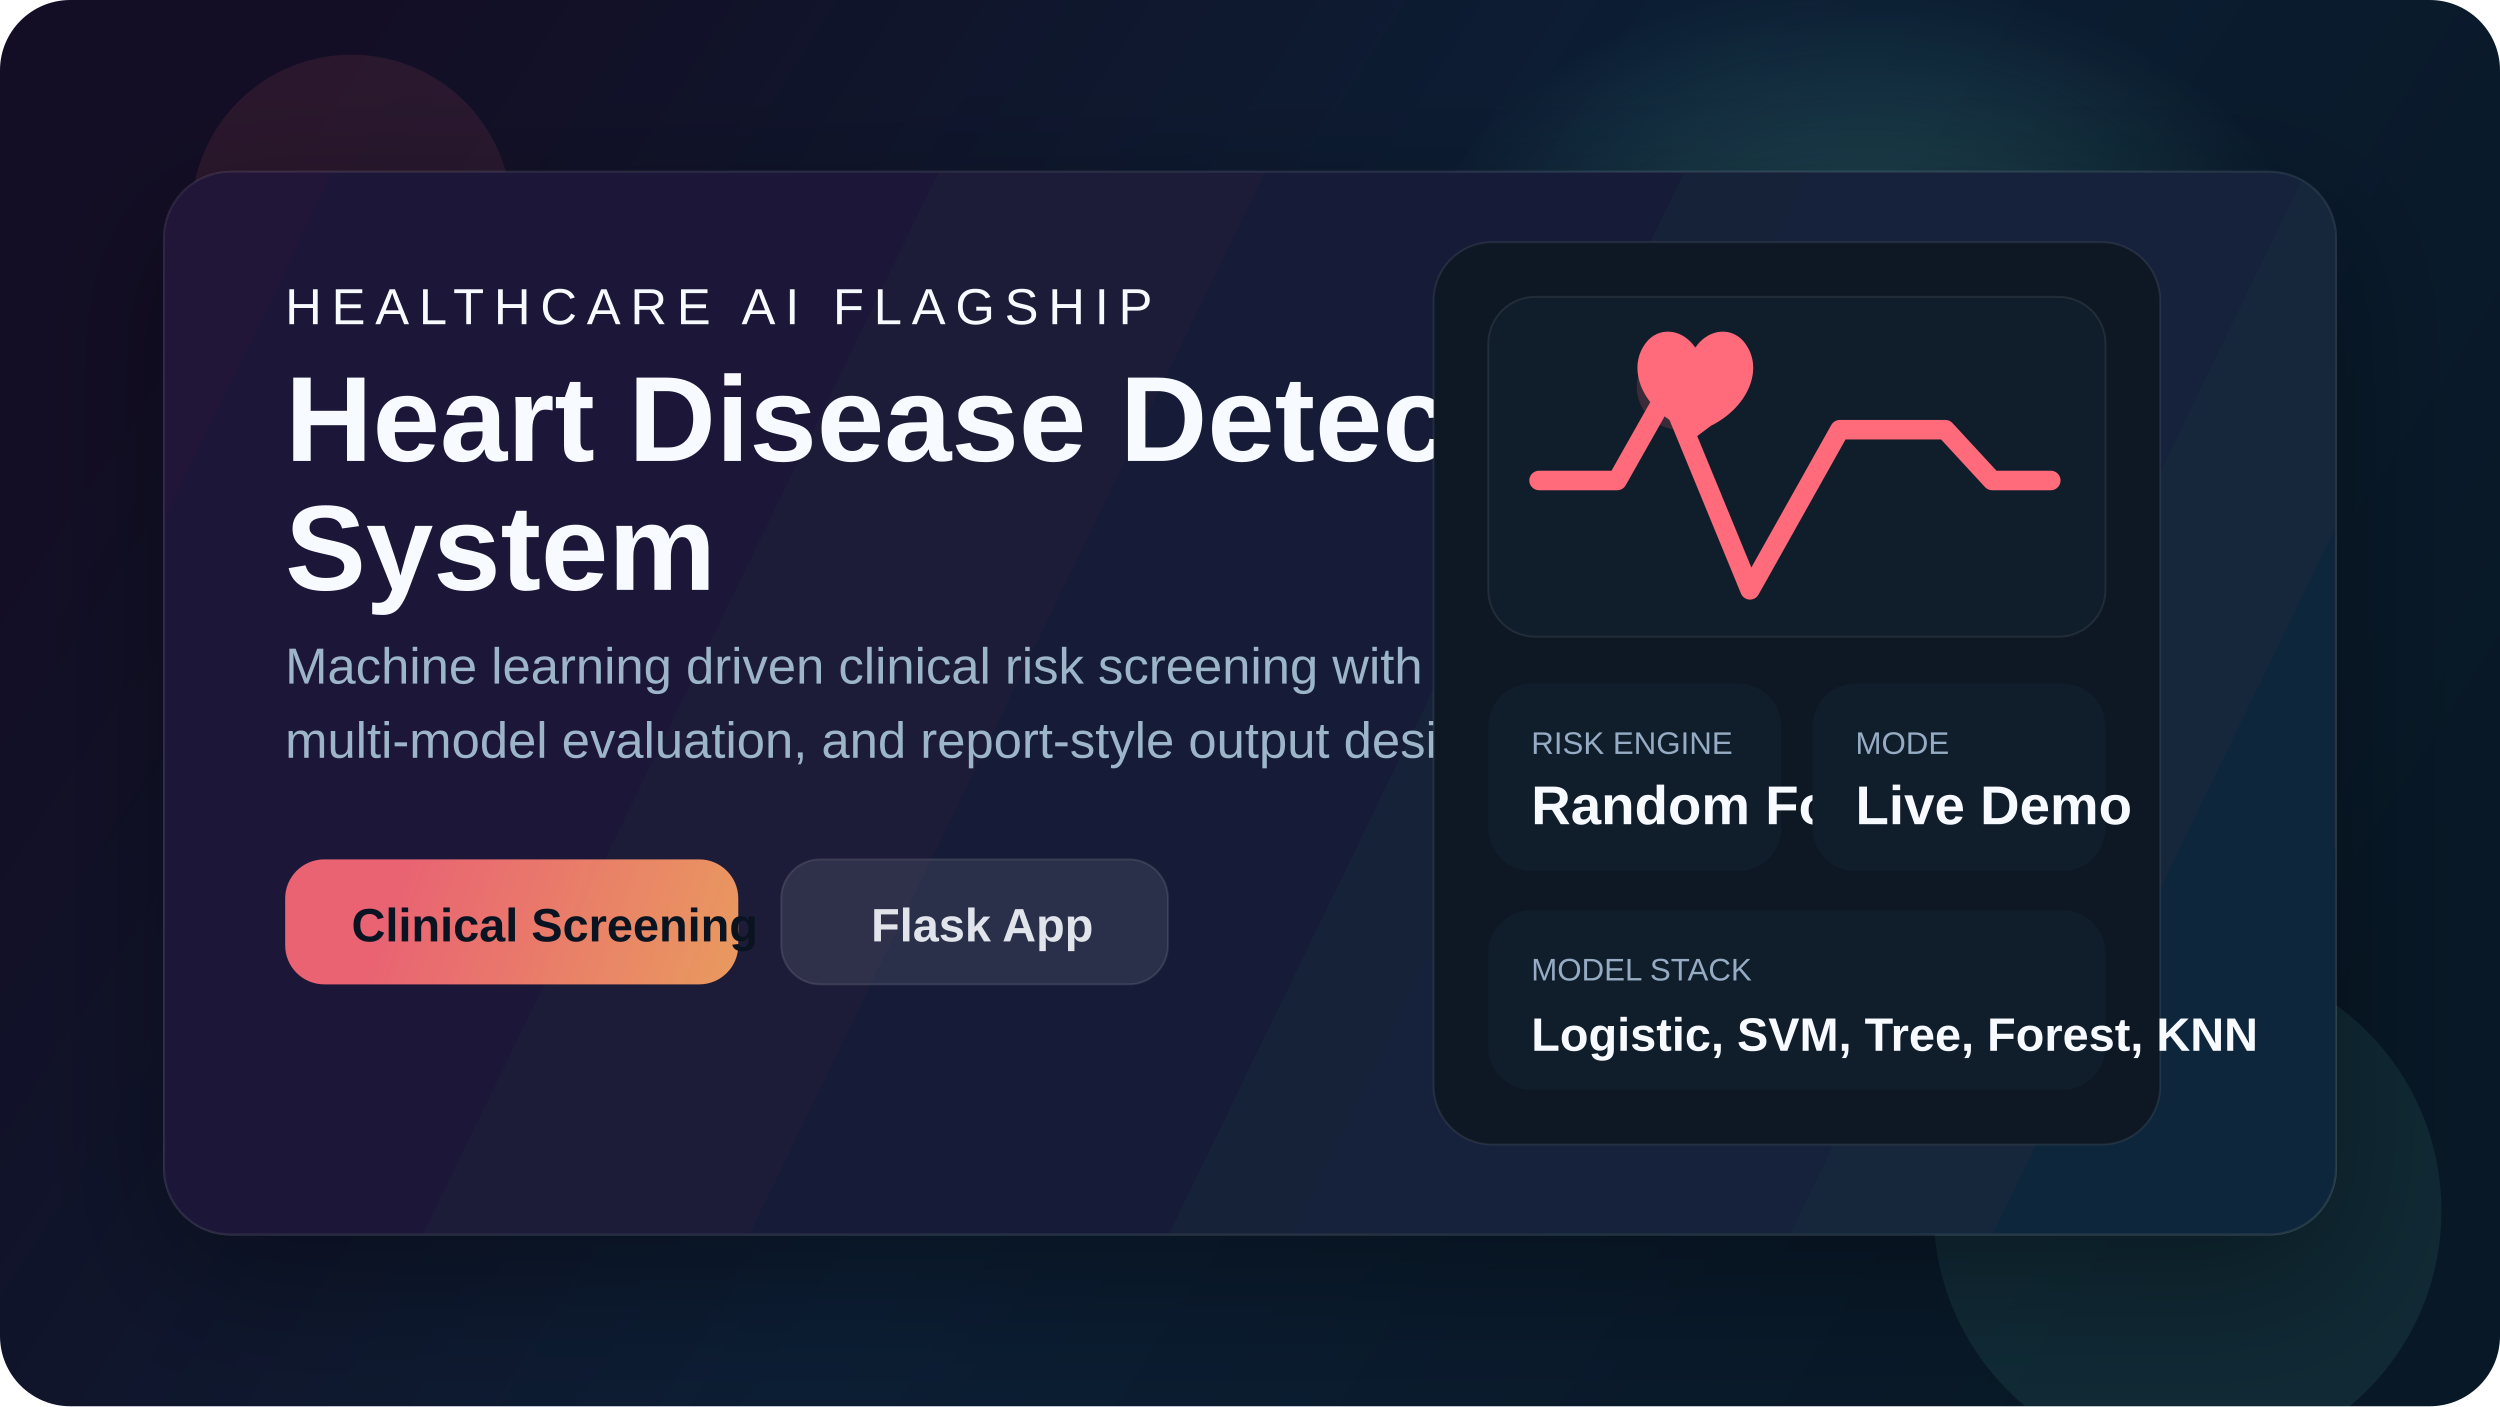
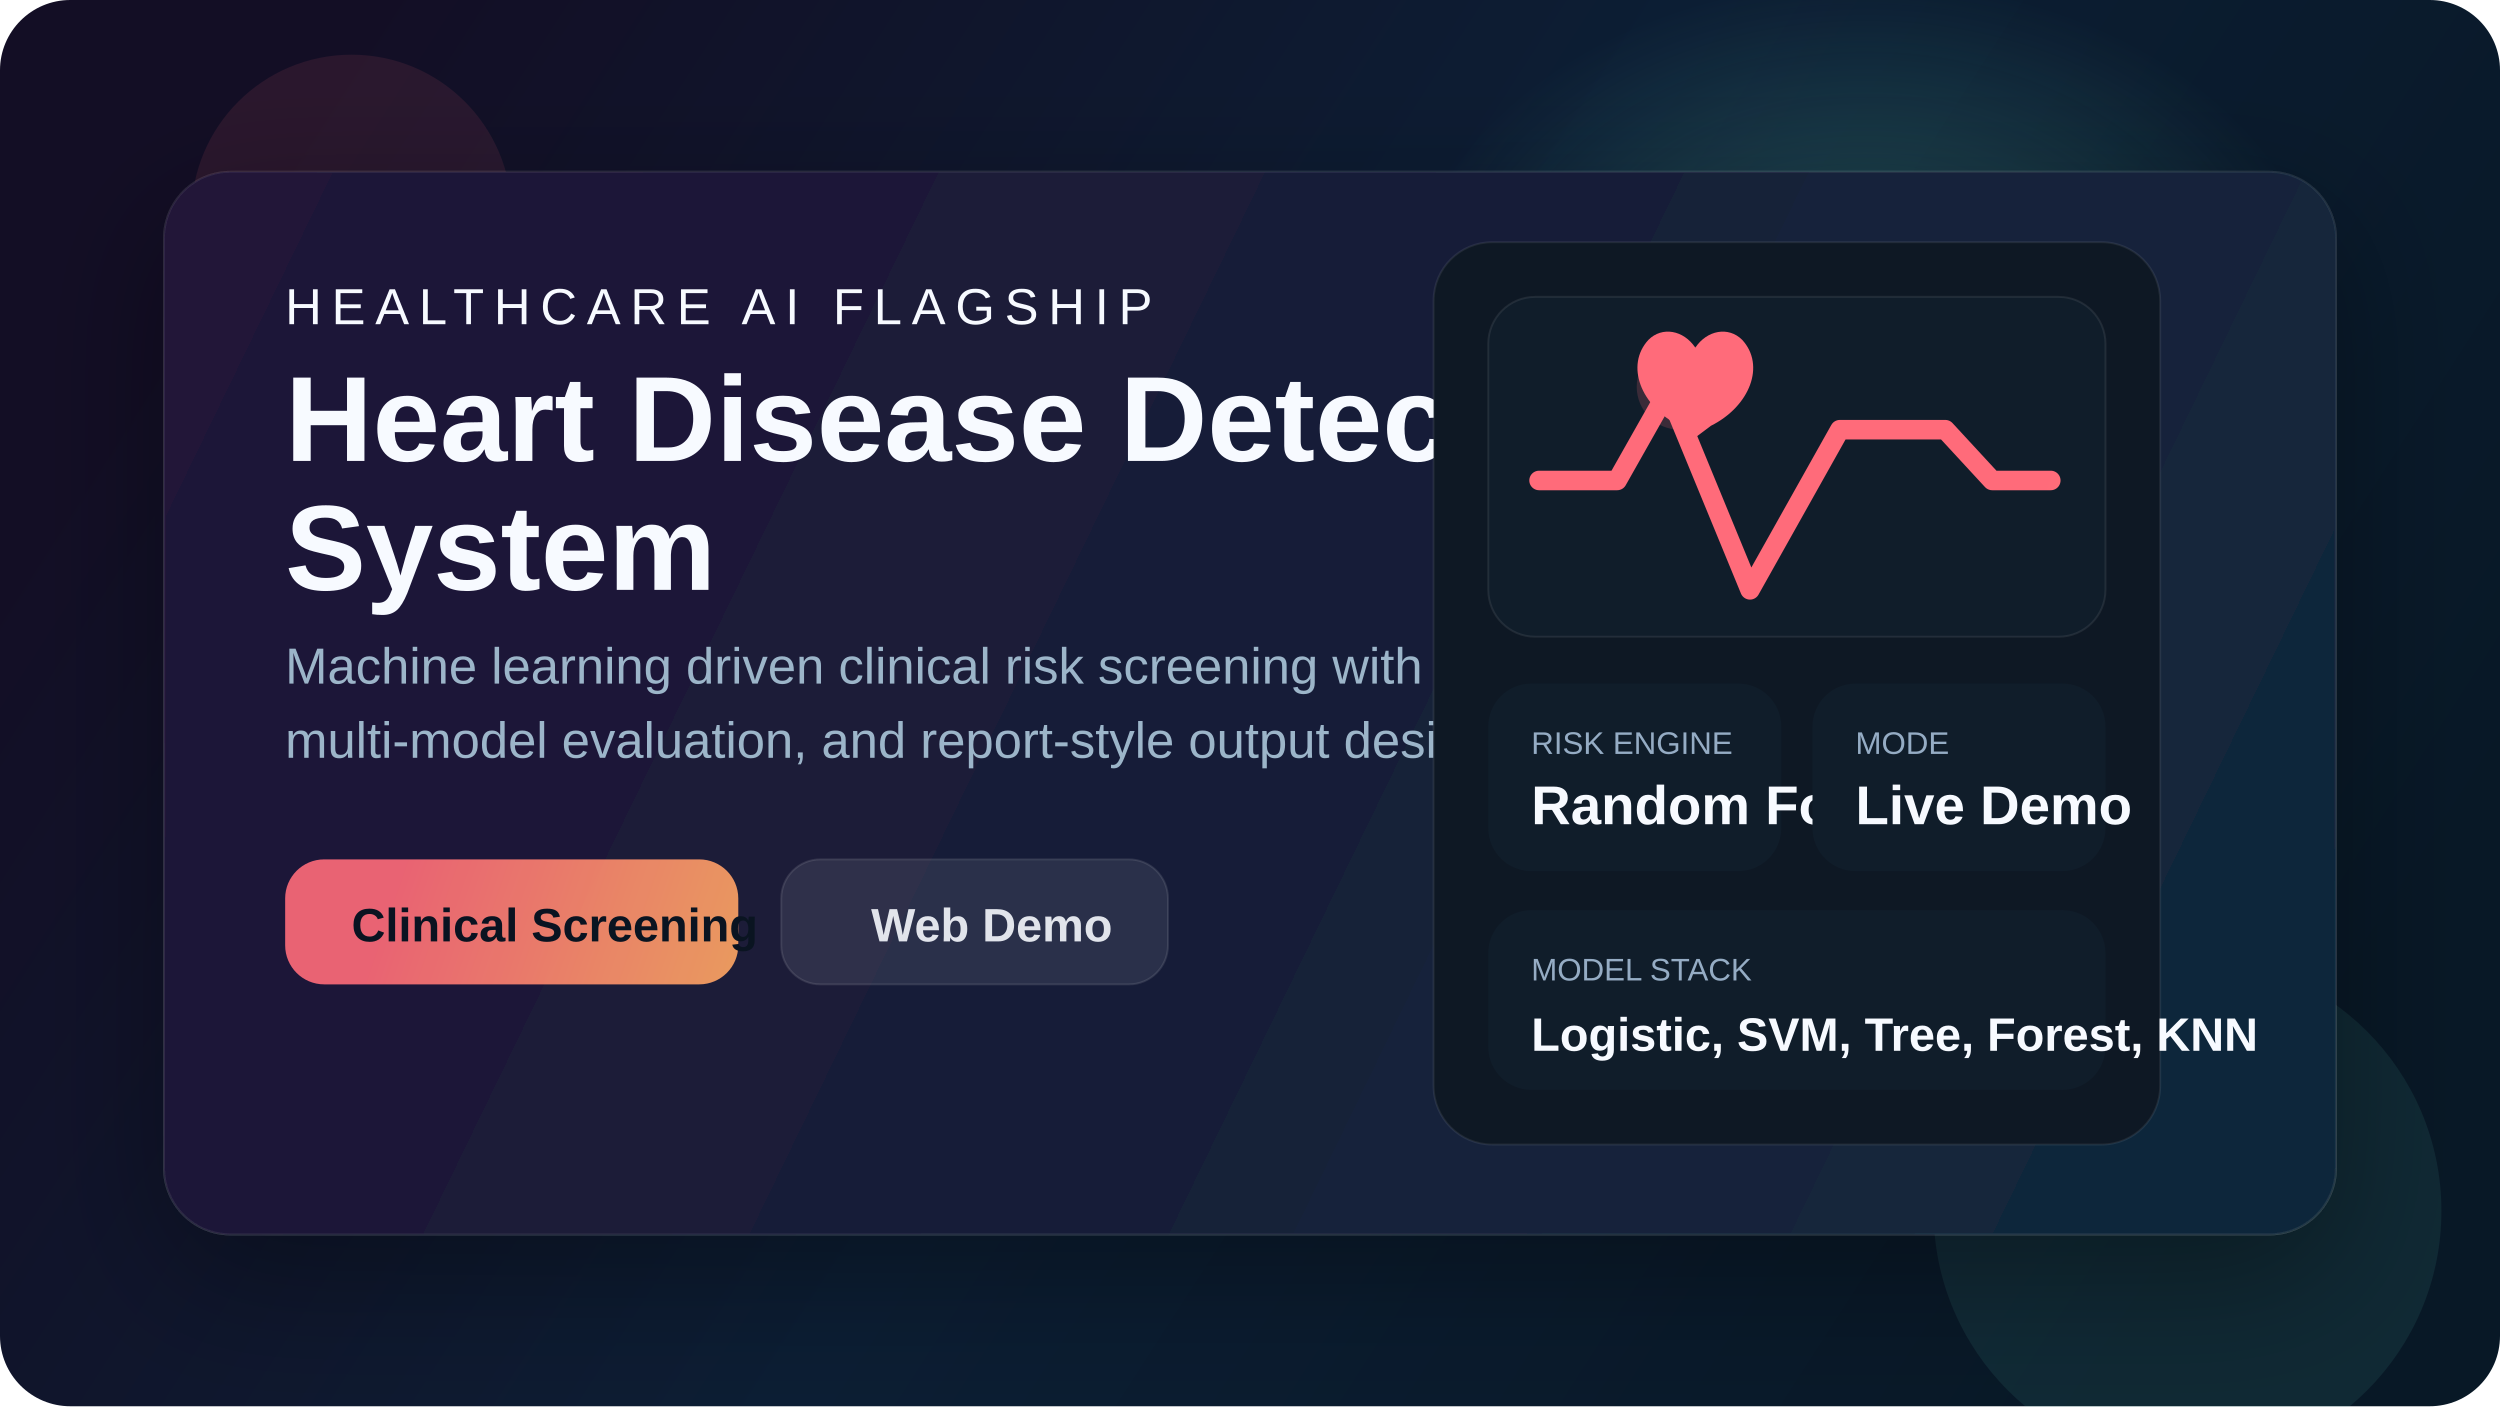
<svg xmlns="http://www.w3.org/2000/svg" viewBox="0 0 1280 720" fill="none">
  <defs>
    <linearGradient id="bg" x1="160" y1="40" x2="1120" y2="660" gradientUnits="userSpaceOnUse">
      <stop stop-color="#130E25" />
      <stop offset="0.5" stop-color="#0C1E34" />
      <stop offset="1" stop-color="#081826" />
    </linearGradient>
    <linearGradient id="panel" x1="120" y1="110" x2="1150" y2="610" gradientUnits="userSpaceOnUse">
      <stop stop-color="#201437" />
      <stop offset="1" stop-color="#10283B" />
    </linearGradient>
    <linearGradient id="accent" x1="270" y1="250" x2="910" y2="470" gradientUnits="userSpaceOnUse">
      <stop stop-color="#FF6B7A" />
      <stop offset="0.42" stop-color="#FFC857" />
      <stop offset="1" stop-color="#72F7D4" />
    </linearGradient>
    <radialGradient id="glow" cx="0" cy="0" r="1" gradientUnits="userSpaceOnUse" gradientTransform="translate(955 170) rotate(90) scale(180 240)">
      <stop stop-color="#72F7D4" stop-opacity="0.26" />
      <stop offset="1" stop-color="#72F7D4" stop-opacity="0" />
    </radialGradient>
    <filter id="shadow" x="0" y="0" width="1280" height="720" filterUnits="userSpaceOnUse" color-interpolation-filters="sRGB">
      <feDropShadow dx="0" dy="22" stdDeviation="34" flood-color="#000000" flood-opacity="0.35" />
    </filter>
  </defs>
  <rect width="1280" height="720" rx="36" fill="url(#bg)" />
  <circle cx="180" cy="110" r="82" fill="#FF6B7A" fill-opacity="0.1" />
  <circle cx="1120" cy="620" r="130" fill="#72F7D4" fill-opacity="0.08" />
  <ellipse cx="955" cy="170" rx="240" ry="180" fill="url(#glow)" />
  <g filter="url(#shadow)">
    <rect x="84" y="88" width="1112" height="544" rx="34" fill="url(#panel)" stroke="rgba(255,255,255,0.08)" />
  </g>
  <text x="146" y="166" fill="#F7FAFF" font-family="Arial, sans-serif" font-size="26" letter-spacing="5">HEALTHCARE AI FLAGSHIP</text>
  <text x="146" y="236" fill="#F7FAFF" font-family="Arial, sans-serif" font-size="62" font-weight="700">Heart Disease Detection</text>
  <text x="146" y="302" fill="#F7FAFF" font-family="Arial, sans-serif" font-size="62" font-weight="700">System</text>
-   <text x="146" y="350" fill="#9CB5C9" font-family="Arial, sans-serif" font-size="26">Machine learning driven clinical risk screening with Flask delivery,</text>
+   <text x="146" y="350" fill="#9CB5C9" font-family="Arial, sans-serif" font-size="26">Machine learning driven clinical risk screening with polished web delivery,</text>
  <text x="146" y="388" fill="#9CB5C9" font-family="Arial, sans-serif" font-size="26">multi-model evaluation, and report-style output design.</text>
  <g opacity="0.9">
    <rect x="146" y="440" width="232" height="64" rx="20" fill="url(#accent)" />
    <text x="180" y="482" fill="#08131F" font-family="Arial, sans-serif" font-size="24" font-weight="700">Clinical Screening</text>
    <rect x="400" y="440" width="198" height="64" rx="20" fill="#F7FAFF" fill-opacity="0.1" stroke="rgba(255,255,255,0.12)" />
-     <text x="446" y="482" fill="#F7FAFF" font-family="Arial, sans-serif" font-size="24" font-weight="700">Flask App</text>
+     <text x="446" y="482" fill="#F7FAFF" font-family="Arial, sans-serif" font-size="24" font-weight="700">Web Demo</text>
  </g>
  <g transform="translate(734 124)">
    <rect width="372" height="462" rx="30" fill="#0E1824" stroke="rgba(255,255,255,0.08)" />
    <rect x="28" y="28" width="316" height="174" rx="24" fill="#101D2A" stroke="rgba(255,255,255,0.08)" />
    <path d="M54 122H94L120 76L162 178L208 96H262L286 122H316" stroke="url(#accent)" stroke-width="10" stroke-linecap="round" stroke-linejoin="round" />
    <circle cx="126" cy="74" r="22" fill="#FF6B7A" fill-opacity="0.18" />
    <path d="M126 94C106 84 98 63 110 50C117 43 128 45 134 54C140 45 151 43 158 50C170 63 162 84 142 94L134 100L126 94Z" fill="#FF6B7A" />
    <rect x="28" y="226" width="150" height="96" rx="22" fill="#101D2A" />
    <text x="50" y="262" fill="#95ACC4" font-family="Arial, sans-serif" font-size="16">RISK ENGINE</text>
    <text x="50" y="298" fill="#F7FAFF" font-family="Arial, sans-serif" font-size="28" font-weight="700">Random Forest</text>
    <rect x="194" y="226" width="150" height="96" rx="22" fill="#101D2A" />
    <text x="216" y="262" fill="#95ACC4" font-family="Arial, sans-serif" font-size="16">MODE</text>
    <text x="216" y="298" fill="#F7FAFF" font-family="Arial, sans-serif" font-size="28" font-weight="700">Live Demo</text>
    <rect x="28" y="342" width="316" height="92" rx="22" fill="#101D2A" />
    <text x="50" y="378" fill="#95ACC4" font-family="Arial, sans-serif" font-size="16">MODEL STACK</text>
    <text x="50" y="414" fill="#F7FAFF" font-family="Arial, sans-serif" font-size="24" font-weight="700">Logistic, SVM, Tree, Forest, KNN</text>
  </g>
</svg>
